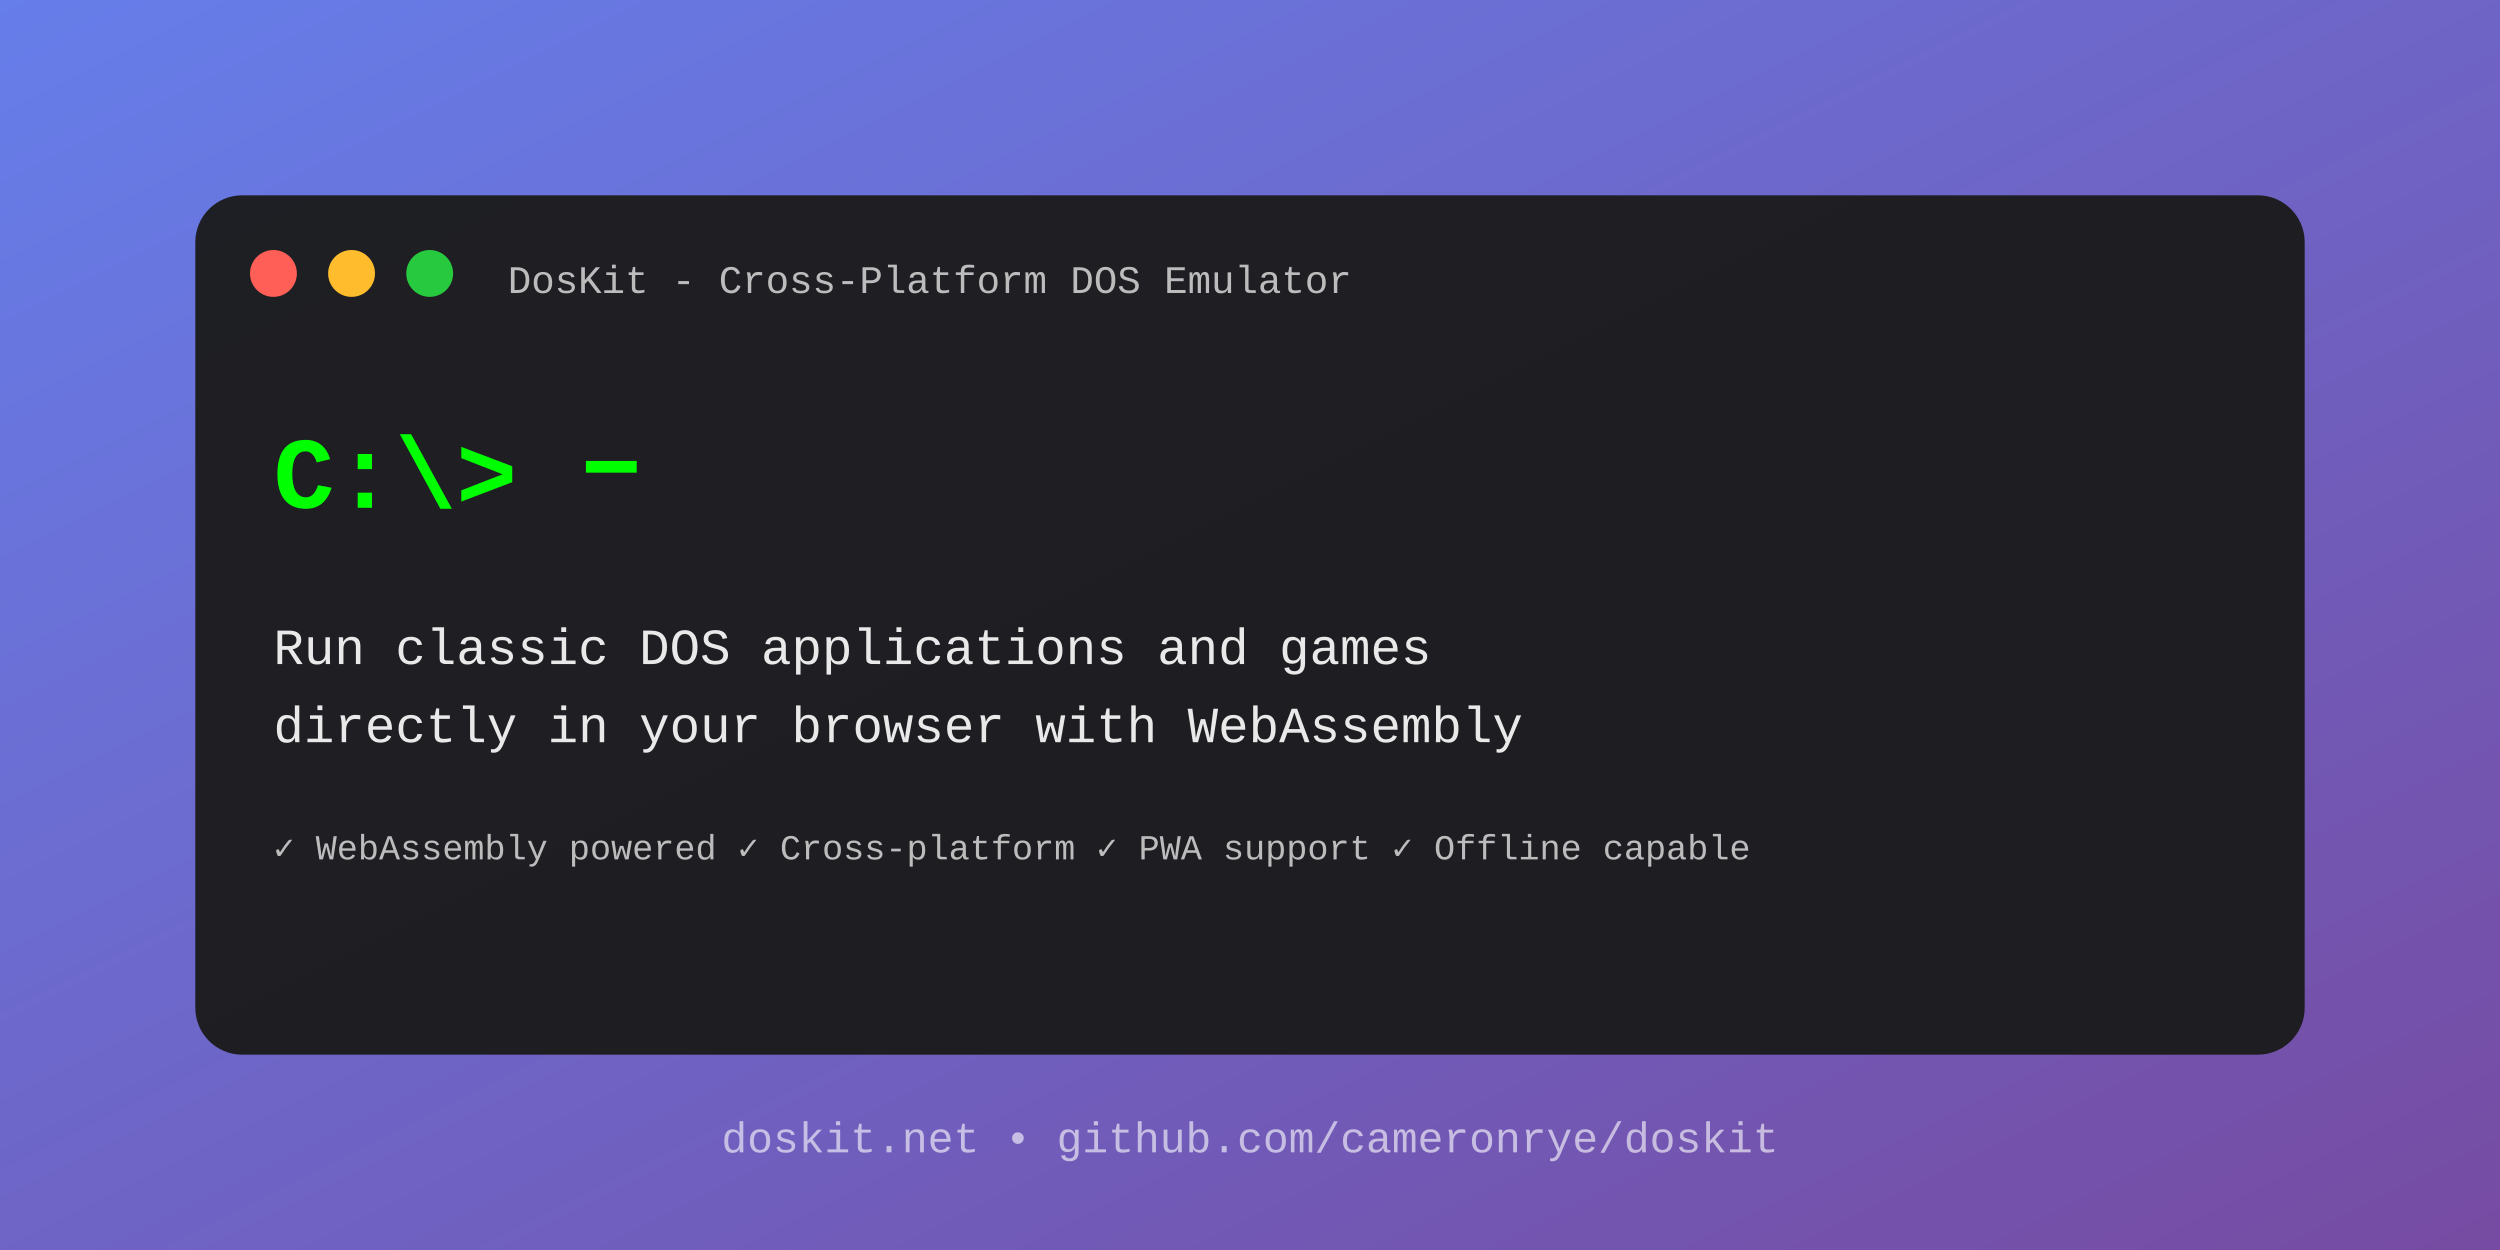
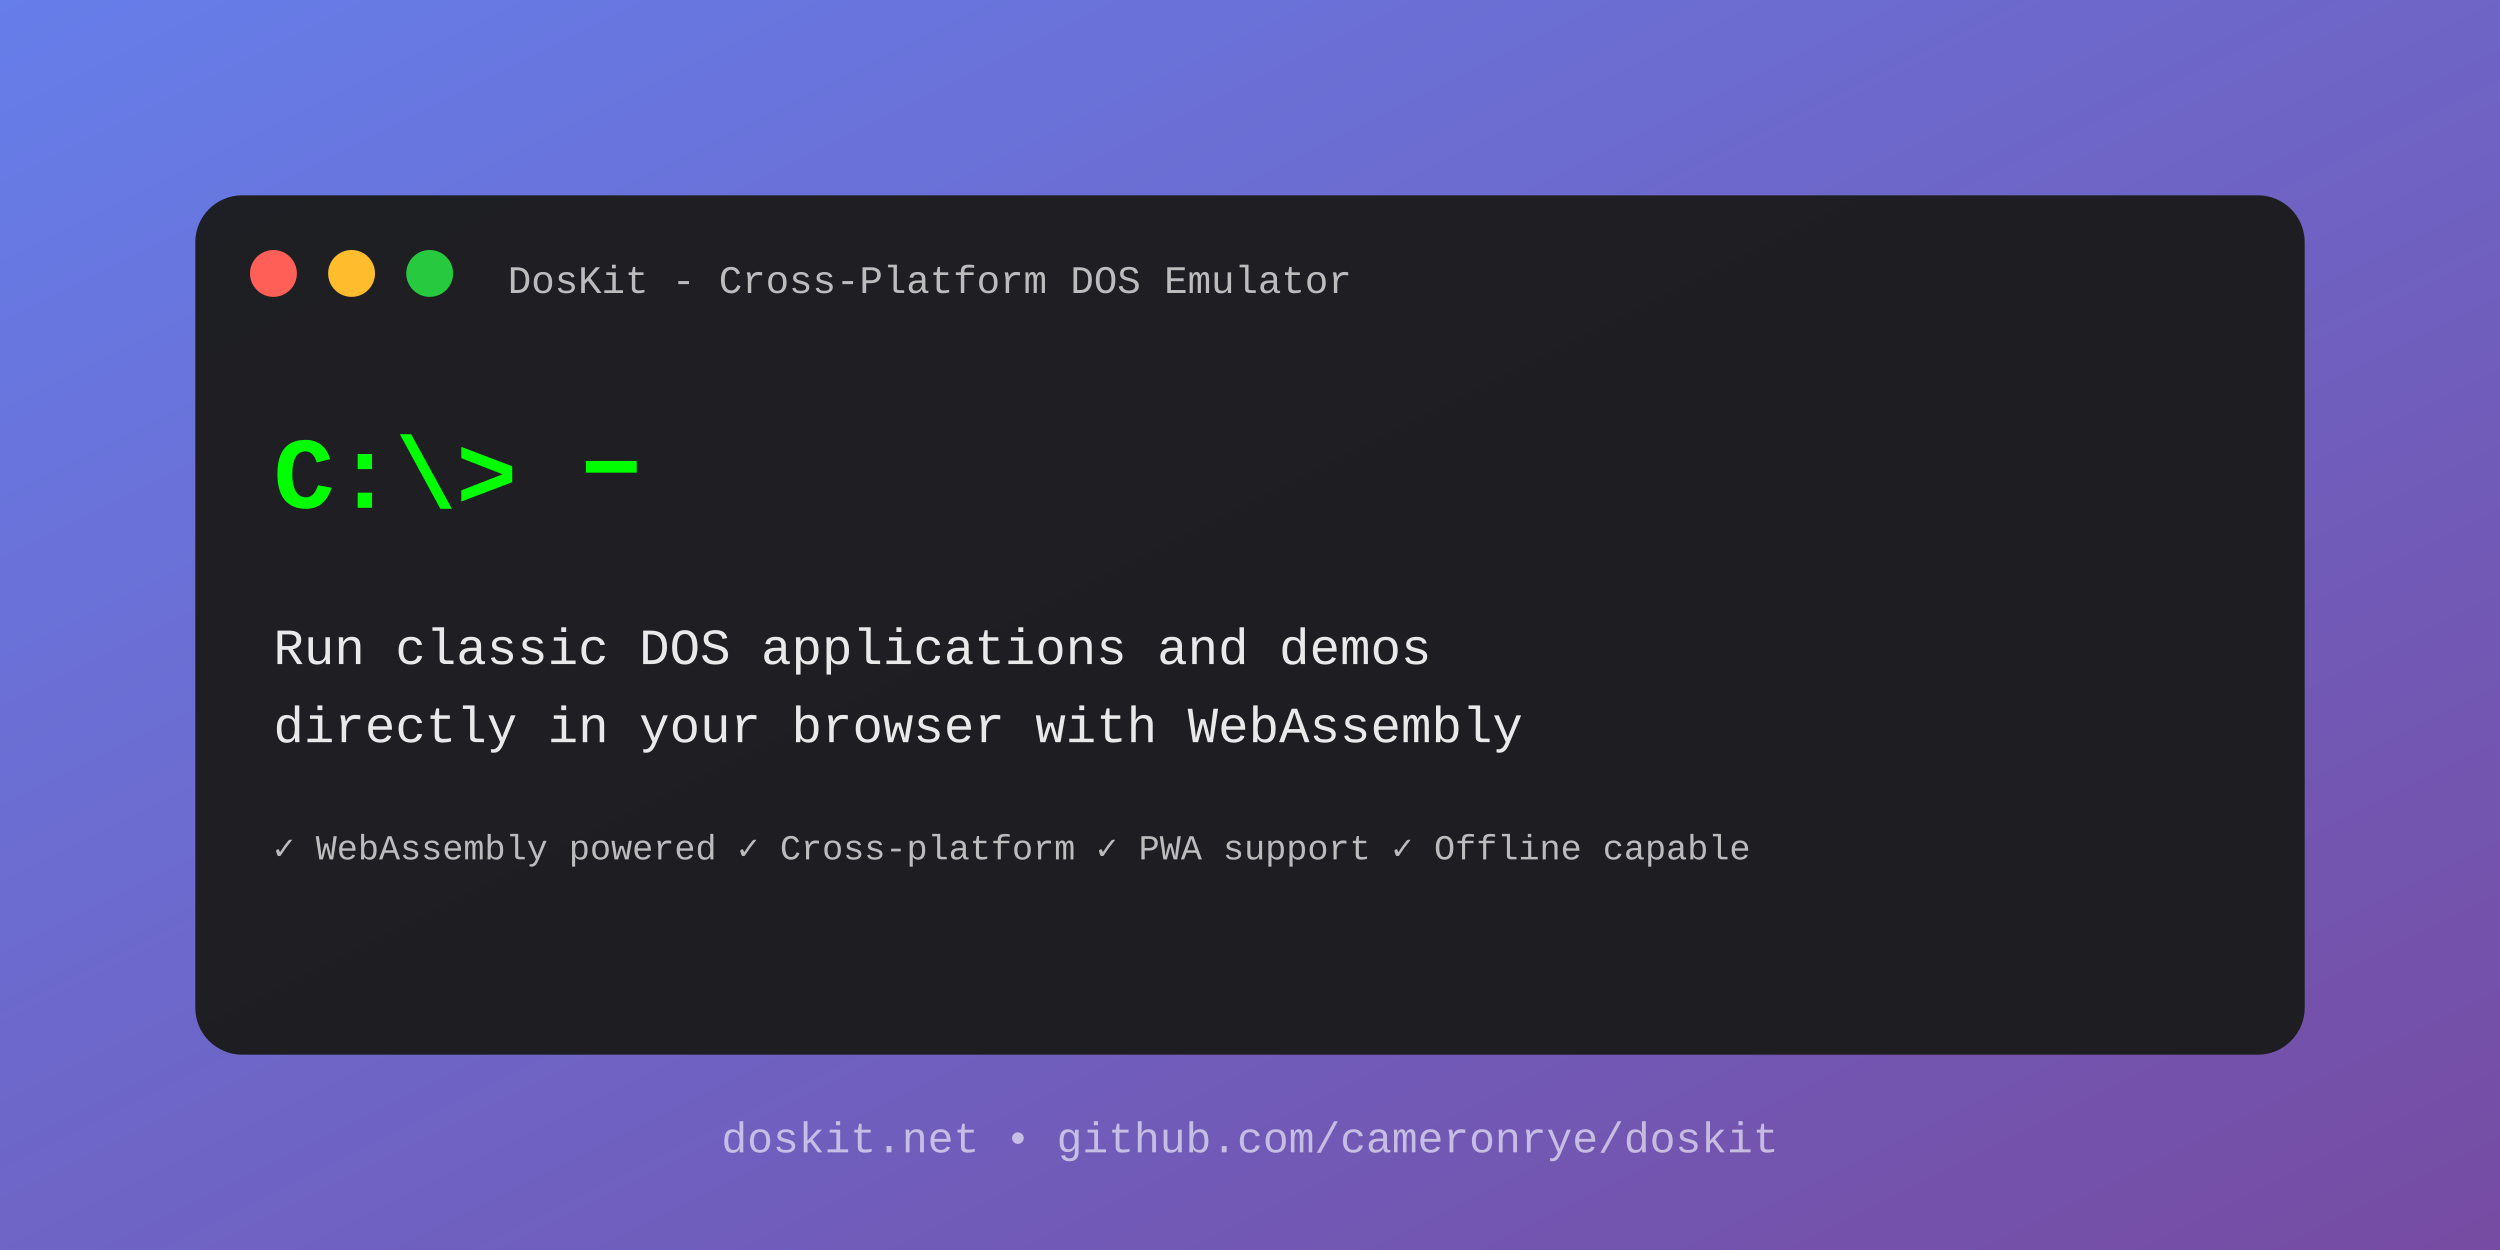
<svg xmlns="http://www.w3.org/2000/svg" width="1280" height="640" viewBox="0 0 1280 640" fill="none">
  <defs>
    <linearGradient id="bgGradient" x1="0%" y1="0%" x2="100%" y2="100%">
      <stop offset="0%" style="stop-color:#667eea;stop-opacity:1" />
      <stop offset="100%" style="stop-color:#764ba2;stop-opacity:1" />
    </linearGradient>
    <style>
      @keyframes blink {
        0%, 49% { opacity: 1; }
        50%, 100% { opacity: 0; }
      }
      .cursor {
        animation: blink 1.2s infinite;
      }
    </style>
  </defs>
  <rect width="1280" height="640" fill="url(#bgGradient)" />
  <rect x="100" y="100" width="1080" height="440" rx="24" fill="#1a1a1a" opacity="0.95" />
  <circle cx="140" cy="140" r="12" fill="#ff5f56" />
  <circle cx="180" cy="140" r="12" fill="#ffbd2e" />
  <circle cx="220" cy="140" r="12" fill="#27c93f" />
  <text x="260" y="150" font-family="'Courier New', monospace" font-size="20" fill="rgba(255,255,255,0.7)">DosKit - Cross-Platform DOS Emulator</text>
  <text x="140" y="260" font-family="'Courier New', monospace" font-size="52" font-weight="bold" fill="#00ff00">C:\&gt;</text>
  <rect x="300" y="236" width="26" height="6" fill="#00ff00" class="cursor" />
-   <text x="140" y="340" font-family="'Courier New', monospace" font-size="26" fill="rgba(255,255,255,0.9)">Run classic DOS applications and games</text>
+   <text x="140" y="340" font-family="'Courier New', monospace" font-size="26" fill="rgba(255,255,255,0.9)">Run classic DOS applications and demos</text>
  <text x="140" y="380" font-family="'Courier New', monospace" font-size="26" fill="rgba(255,255,255,0.9)">directly in your browser with WebAssembly</text>
  <text x="140" y="440" font-family="'Courier New', monospace" font-size="18" fill="rgba(255,255,255,0.7)">✓ WebAssembly powered  ✓ Cross-platform  ✓ PWA support  ✓ Offline capable</text>
  <text x="640" y="590" font-family="'Courier New', monospace" font-size="22" fill="rgba(255,255,255,0.6)" text-anchor="middle">doskit.net • github.com/cameronrye/doskit</text>
</svg>
